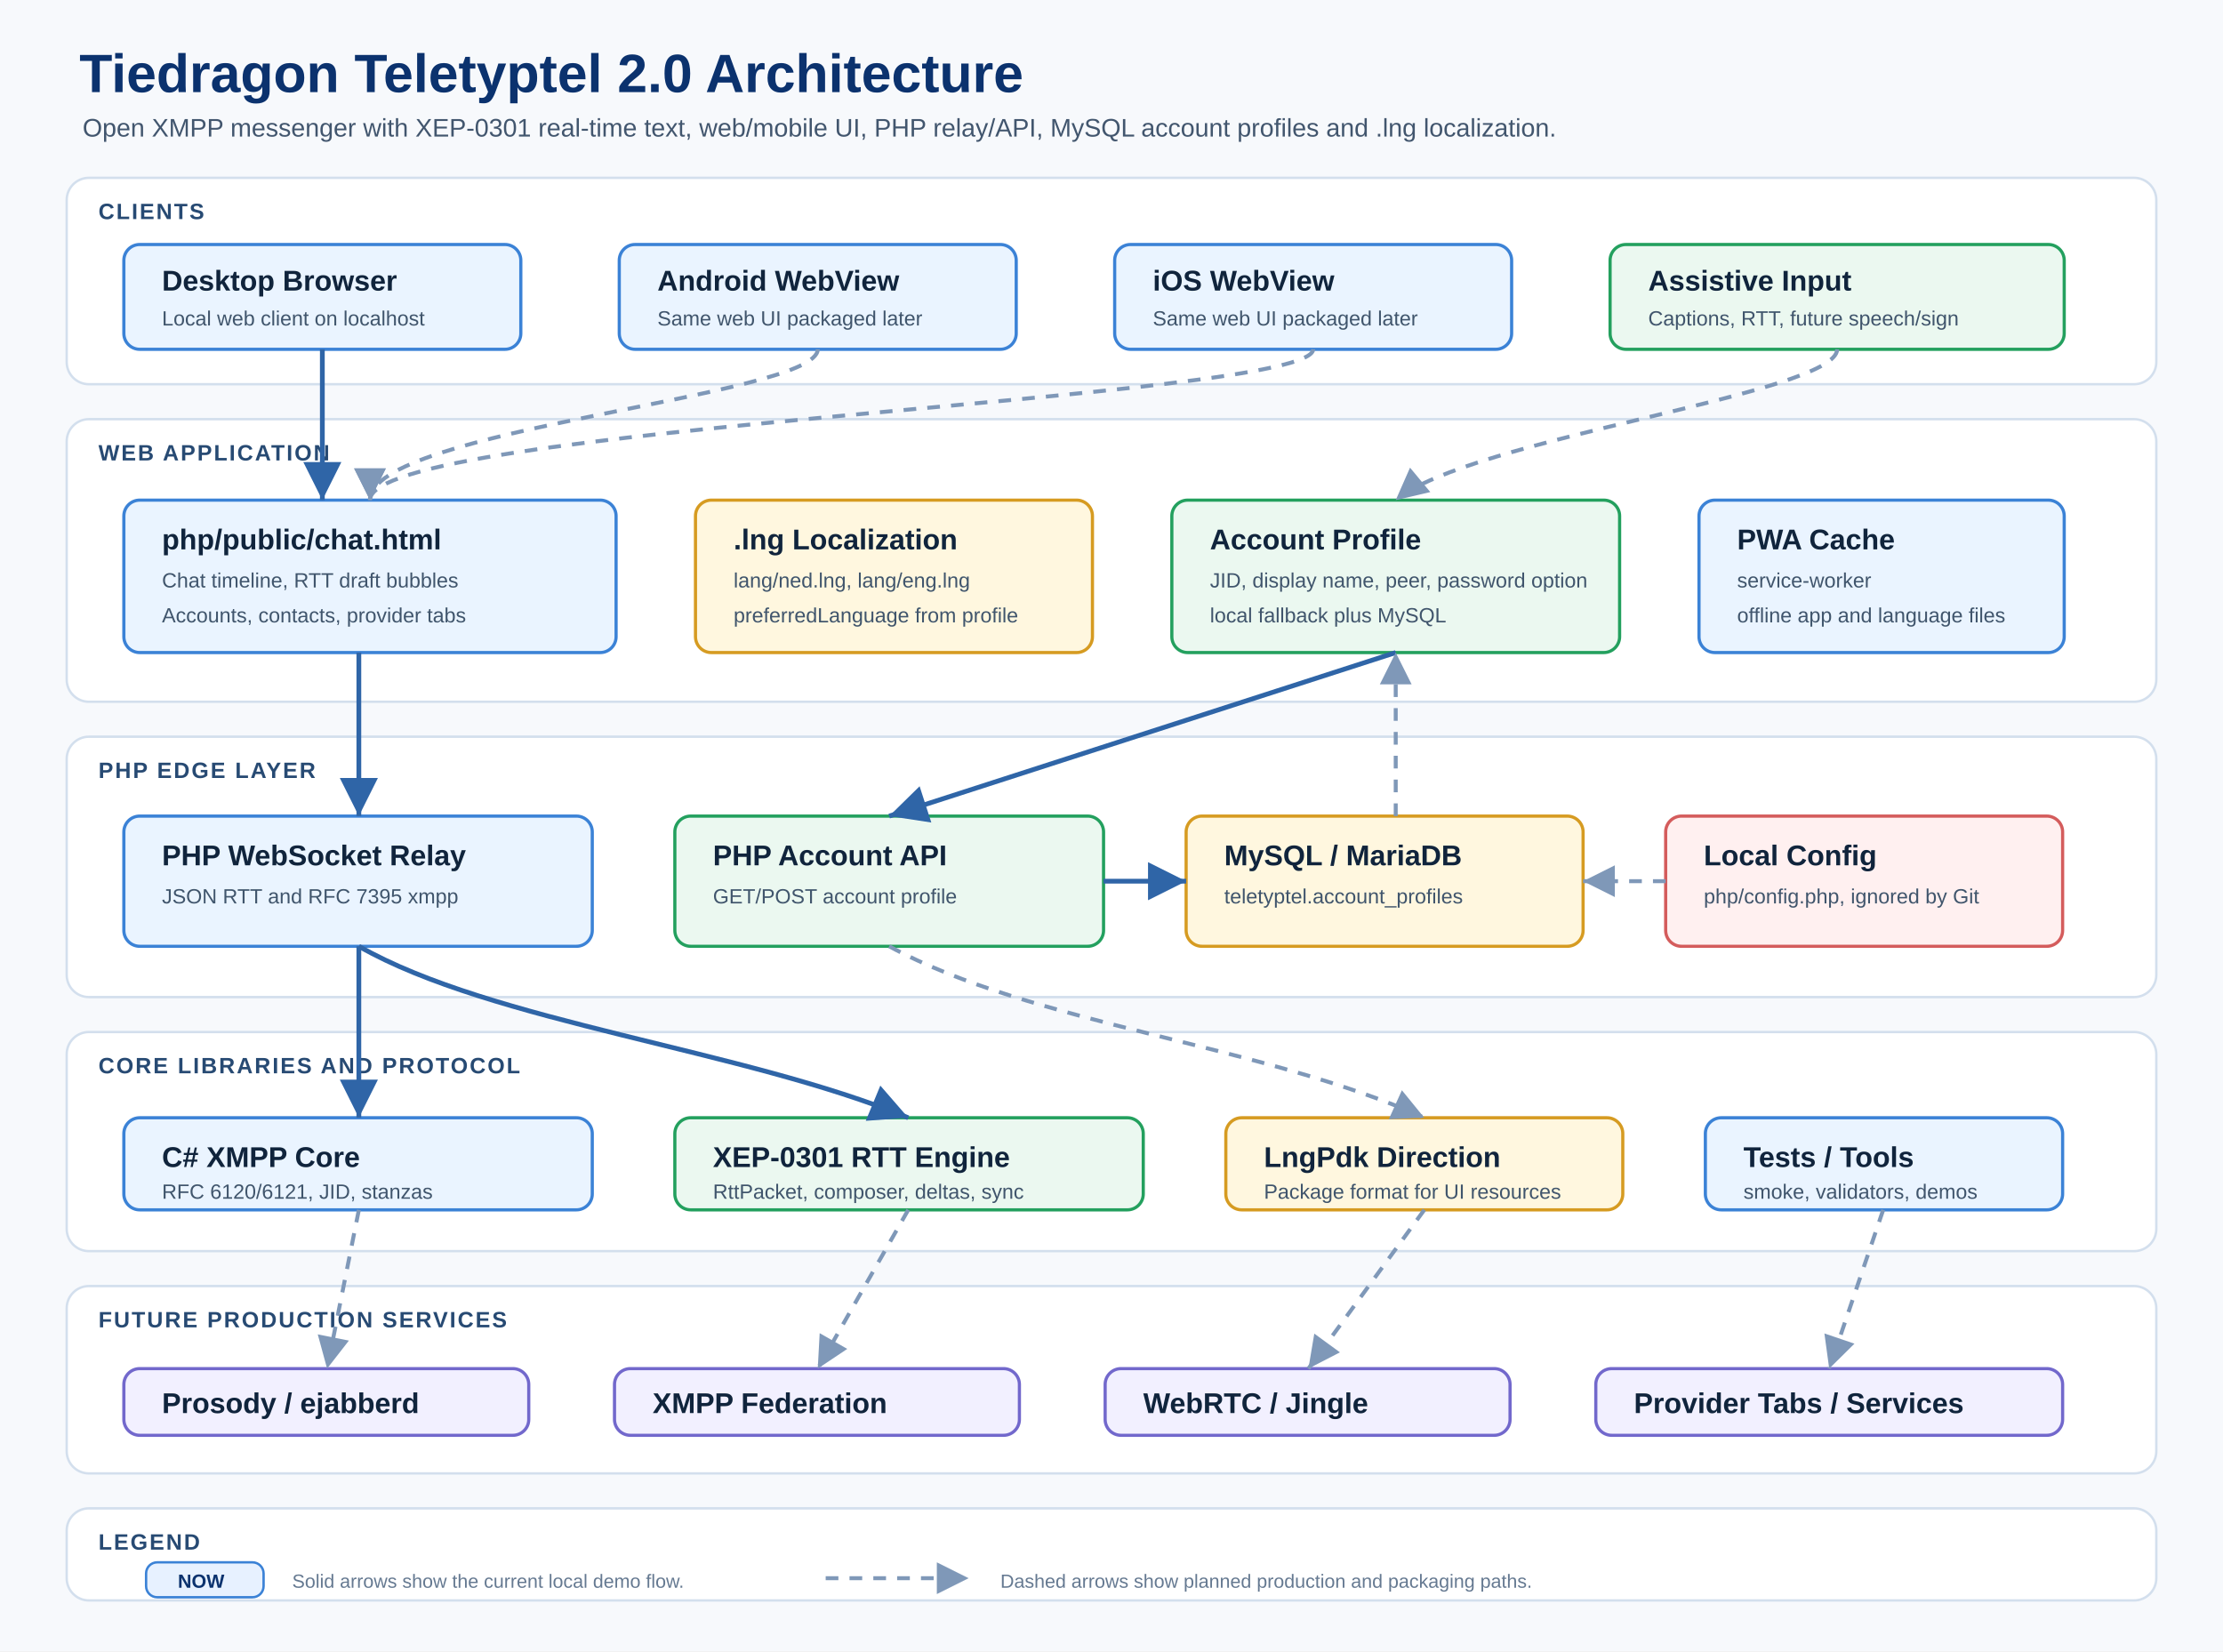
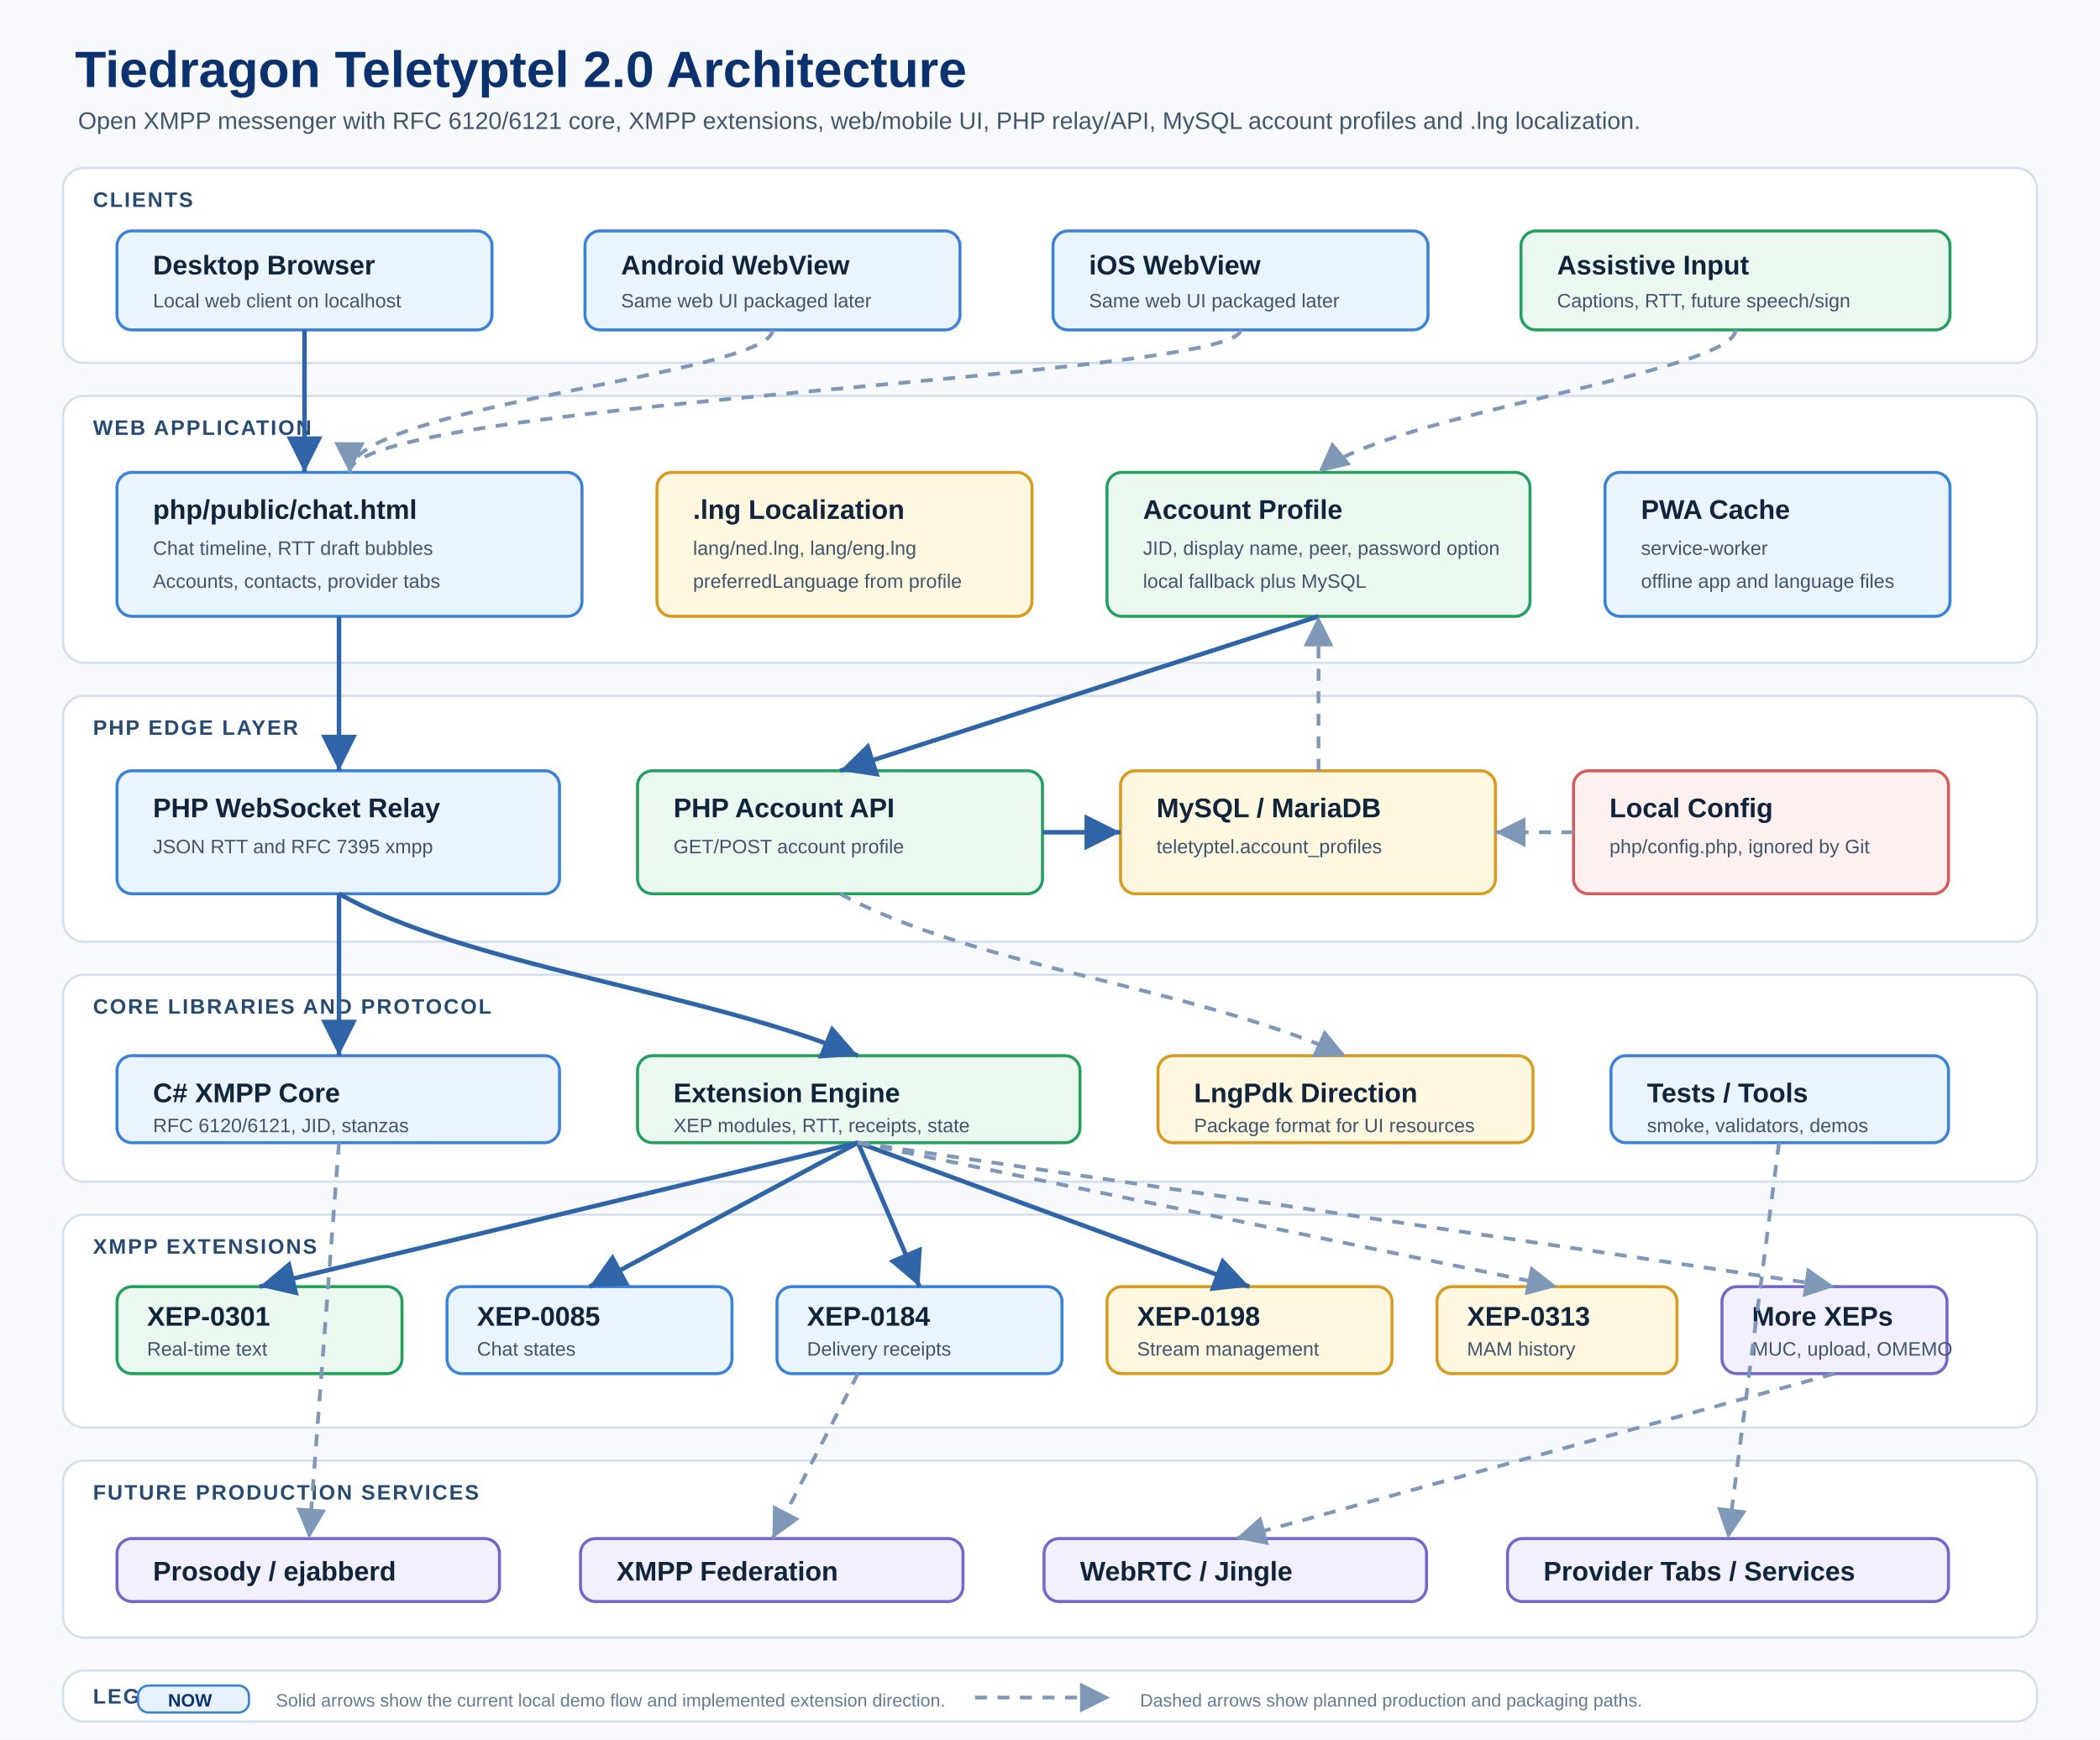
- <svg xmlns="http://www.w3.org/2000/svg" width="1400" height="1040" viewBox="0 0 1400 1040" role="img" aria-labelledby="title desc">
+ <svg xmlns="http://www.w3.org/2000/svg" width="1400" height="1160" viewBox="0 0 1400 1160" role="img" aria-labelledby="title desc">
  <defs>
    <style>
      .bg { fill: #f7f9fc; }
      .title { font: 700 34px "Segoe UI", Arial, sans-serif; fill: #0b326e; }
      .subtitle { font: 400 16px "Segoe UI", Arial, sans-serif; fill: #42566e; }
      .lane { fill: #ffffff; stroke: #d3dfed; stroke-width: 1.5; rx: 14; }
      .lane-title { font: 700 14px "Segoe UI", Arial, sans-serif; fill: #274a73; letter-spacing: .08em; }
      .box { fill: #ffffff; stroke: #92afd0; stroke-width: 2; rx: 10; }
      .blue { fill: #eaf4ff; stroke: #3b82d6; }
      .green { fill: #ebf8f0; stroke: #23a05e; }
      .gold { fill: #fff7df; stroke: #d69b21; }
      .red { fill: #fff0f0; stroke: #d45c5c; }
      .violet { fill: #f2f0ff; stroke: #7268cc; }
      .label { font: 700 18px "Segoe UI", Arial, sans-serif; fill: #10243c; }
      .small { font: 400 13px "Segoe UI", Arial, sans-serif; fill: #40556c; }
      .hint { font: 400 12px "Segoe UI", Arial, sans-serif; fill: #657991; }
      .arrow { stroke: #2f65a7; stroke-width: 3; fill: none; marker-end: url(#arrowHead); }
      .arrow-soft { stroke: #7f98b8; stroke-width: 2.5; fill: none; marker-end: url(#arrowHeadSoft); stroke-dasharray: 8 7; }
      .divider { stroke: #d3dfed; stroke-width: 1.5; }
      .badge { fill: #e7f1ff; stroke: #3b82d6; stroke-width: 1.5; rx: 7; }
      .badge-text { font: 700 12px "Segoe UI", Arial, sans-serif; fill: #0b326e; }
    </style>
    <marker id="arrowHead" markerWidth="12" markerHeight="12" refX="10" refY="6" orient="auto">
      <path d="M2,2 L10,6 L2,10 Z" fill="#2f65a7" />
    </marker>
    <marker id="arrowHeadSoft" markerWidth="12" markerHeight="12" refX="10" refY="6" orient="auto">
      <path d="M2,2 L10,6 L2,10 Z" fill="#7f98b8" />
    </marker>
  </defs>
-   <rect class="bg" x="0" y="0" width="1400" height="1040" />
+   <rect class="bg" x="0" y="0" width="1400" height="1160" />
  <text class="title" x="50" y="58">Tiedragon Teletyptel 2.0 Architecture</text>
-   <text class="subtitle" x="52" y="86">Open XMPP messenger with XEP-0301 real-time text, web/mobile UI, PHP relay/API, MySQL account profiles and .lng localization.</text>
+   <text class="subtitle" x="52" y="86">Open XMPP messenger with RFC 6120/6121 core, XMPP extensions, web/mobile UI, PHP relay/API, MySQL account profiles and .lng localization.</text>
  <rect class="lane" x="42" y="112" width="1316" height="130" />
  <rect class="lane" x="42" y="264" width="1316" height="178" />
  <rect class="lane" x="42" y="464" width="1316" height="164" />
  <rect class="lane" x="42" y="650" width="1316" height="138" />
-   <rect class="lane" x="42" y="810" width="1316" height="118" />
-   <rect class="lane" x="42" y="950" width="1316" height="58" />
+   <rect class="lane" x="42" y="810" width="1316" height="142" />
+   <rect class="lane" x="42" y="974" width="1316" height="118" />
+   <rect class="lane" x="42" y="1114" width="1316" height="34" />
  <text class="lane-title" x="62" y="138">CLIENTS</text>
  <text class="lane-title" x="62" y="290">WEB APPLICATION</text>
  <text class="lane-title" x="62" y="490">PHP EDGE LAYER</text>
  <text class="lane-title" x="62" y="676">CORE LIBRARIES AND PROTOCOL</text>
-   <text class="lane-title" x="62" y="836">FUTURE PRODUCTION SERVICES</text>
-   <text class="lane-title" x="62" y="976">LEGEND</text>
+   <text class="lane-title" x="62" y="836">XMPP EXTENSIONS</text>
+   <text class="lane-title" x="62" y="1000">FUTURE PRODUCTION SERVICES</text>
+   <text class="lane-title" x="62" y="1136">LEGEND</text>
  <g id="clients">
    <rect class="box blue" x="78" y="154" width="250" height="66" />
    <text class="label" x="102" y="183">Desktop Browser</text>
    <text class="small" x="102" y="205">Local web client on localhost</text>
    <rect class="box blue" x="390" y="154" width="250" height="66" />
    <text class="label" x="414" y="183">Android WebView</text>
    <text class="small" x="414" y="205">Same web UI packaged later</text>
    <rect class="box blue" x="702" y="154" width="250" height="66" />
    <text class="label" x="726" y="183">iOS WebView</text>
    <text class="small" x="726" y="205">Same web UI packaged later</text>
    <rect class="box green" x="1014" y="154" width="286" height="66" />
    <text class="label" x="1038" y="183">Assistive Input</text>
    <text class="small" x="1038" y="205">Captions, RTT, future speech/sign</text>
  </g>
  <g id="webapp">
    <rect class="box blue" x="78" y="315" width="310" height="96" />
    <text class="label" x="102" y="346">php/public/chat.html</text>
    <text class="small" x="102" y="370">Chat timeline, RTT draft bubbles</text>
    <text class="small" x="102" y="392">Accounts, contacts, provider tabs</text>
    <rect class="box gold" x="438" y="315" width="250" height="96" />
    <text class="label" x="462" y="346">.lng Localization</text>
    <text class="small" x="462" y="370">lang/ned.lng, lang/eng.lng</text>
    <text class="small" x="462" y="392">preferredLanguage from profile</text>
    <rect class="box green" x="738" y="315" width="282" height="96" />
    <text class="label" x="762" y="346">Account Profile</text>
    <text class="small" x="762" y="370">JID, display name, peer, password option</text>
    <text class="small" x="762" y="392">local fallback plus MySQL</text>
    <rect class="box blue" x="1070" y="315" width="230" height="96" />
    <text class="label" x="1094" y="346">PWA Cache</text>
    <text class="small" x="1094" y="370">service-worker</text>
    <text class="small" x="1094" y="392">offline app and language files</text>
  </g>
  <g id="php">
    <rect class="box blue" x="78" y="514" width="295" height="82" />
    <text class="label" x="102" y="545">PHP WebSocket Relay</text>
    <text class="small" x="102" y="569">JSON RTT and RFC 7395 xmpp</text>
    <rect class="box green" x="425" y="514" width="270" height="82" />
    <text class="label" x="449" y="545">PHP Account API</text>
    <text class="small" x="449" y="569">GET/POST account profile</text>
    <rect class="box gold" x="747" y="514" width="250" height="82" />
    <text class="label" x="771" y="545">MySQL / MariaDB</text>
    <text class="small" x="771" y="569">teletyptel.account_profiles</text>
    <rect class="box red" x="1049" y="514" width="250" height="82" />
    <text class="label" x="1073" y="545">Local Config</text>
    <text class="small" x="1073" y="569">php/config.php, ignored by Git</text>
  </g>
  <g id="core">
    <rect class="box blue" x="78" y="704" width="295" height="58" />
    <text class="label" x="102" y="735">C# XMPP Core</text>
    <text class="small" x="102" y="755">RFC 6120/6121, JID, stanzas</text>
    <rect class="box green" x="425" y="704" width="295" height="58" />
-     <text class="label" x="449" y="735">XEP-0301 RTT Engine</text>
-     <text class="small" x="449" y="755">RttPacket, composer, deltas, sync</text>
+     <text class="label" x="449" y="735">Extension Engine</text>
+     <text class="small" x="449" y="755">XEP modules, RTT, receipts, state</text>
    <rect class="box gold" x="772" y="704" width="250" height="58" />
    <text class="label" x="796" y="735">LngPdk Direction</text>
    <text class="small" x="796" y="755">Package format for UI resources</text>
    <rect class="box blue" x="1074" y="704" width="225" height="58" />
    <text class="label" x="1098" y="735">Tests / Tools</text>
    <text class="small" x="1098" y="755">smoke, validators, demos</text>
  </g>
+   <g id="extensions">
+     <rect class="box green" x="78" y="858" width="190" height="58" />
+     <text class="label" x="98" y="884">XEP-0301</text>
+     <text class="small" x="98" y="904">Real-time text</text>
+     <rect class="box blue" x="298" y="858" width="190" height="58" />
+     <text class="label" x="318" y="884">XEP-0085</text>
+     <text class="small" x="318" y="904">Chat states</text>
+     <rect class="box blue" x="518" y="858" width="190" height="58" />
+     <text class="label" x="538" y="884">XEP-0184</text>
+     <text class="small" x="538" y="904">Delivery receipts</text>
+     <rect class="box gold" x="738" y="858" width="190" height="58" />
+     <text class="label" x="758" y="884">XEP-0198</text>
+     <text class="small" x="758" y="904">Stream management</text>
+     <rect class="box gold" x="958" y="858" width="160" height="58" />
+     <text class="label" x="978" y="884">XEP-0313</text>
+     <text class="small" x="978" y="904">MAM history</text>
+     <rect class="box violet" x="1148" y="858" width="150" height="58" />
+     <text class="label" x="1168" y="884">More XEPs</text>
+     <text class="small" x="1168" y="904">MUC, upload, OMEMO</text>
+   </g>
  <g id="future">
-     <rect class="box violet" x="78" y="862" width="255" height="42" />
-     <text class="label" x="102" y="890">Prosody / ejabberd</text>
-     <rect class="box violet" x="387" y="862" width="255" height="42" />
-     <text class="label" x="411" y="890">XMPP Federation</text>
-     <rect class="box violet" x="696" y="862" width="255" height="42" />
-     <text class="label" x="720" y="890">WebRTC / Jingle</text>
-     <rect class="box violet" x="1005" y="862" width="294" height="42" />
-     <text class="label" x="1029" y="890">Provider Tabs / Services</text>
+     <rect class="box violet" x="78" y="1026" width="255" height="42" />
+     <text class="label" x="102" y="1054">Prosody / ejabberd</text>
+     <rect class="box violet" x="387" y="1026" width="255" height="42" />
+     <text class="label" x="411" y="1054">XMPP Federation</text>
+     <rect class="box violet" x="696" y="1026" width="255" height="42" />
+     <text class="label" x="720" y="1054">WebRTC / Jingle</text>
+     <rect class="box violet" x="1005" y="1026" width="294" height="42" />
+     <text class="label" x="1029" y="1054">Provider Tabs / Services</text>
  </g>
  <path class="arrow" d="M203 220 L203 315" />
  <path class="arrow-soft" d="M515 220 C515 250 233 270 233 315" />
  <path class="arrow-soft" d="M827 220 C827 252 233 268 233 315" />
  <path class="arrow-soft" d="M1157 220 C1157 248 926 276 879 315" />
  <path class="arrow" d="M226 411 L226 514" />
  <path class="arrow" d="M879 411 L560 514" />
  <path class="arrow" d="M695 555 L747 555" />
  <path class="arrow-soft" d="M1049 555 L997 555" />
  <path class="arrow-soft" d="M879 514 L879 411" />
  <path class="arrow" d="M226 596 L226 704" />
  <path class="arrow" d="M226 596 C310 644 468 661 572 704" />
  <path class="arrow-soft" d="M560 596 C650 645 795 658 897 704" />
-   <path class="arrow-soft" d="M226 762 L206 862" />
-   <path class="arrow-soft" d="M572 762 L515 862" />
-   <path class="arrow-soft" d="M897 762 L824 862" />
-   <path class="arrow-soft" d="M1186 762 L1152 862" />
+   <path class="arrow" d="M572 762 L173 858" />
+   <path class="arrow" d="M572 762 L393 858" />
+   <path class="arrow" d="M572 762 L613 858" />
+   <path class="arrow" d="M572 762 L833 858" />
+   <path class="arrow-soft" d="M572 762 L1038 858" />
+   <path class="arrow-soft" d="M572 762 L1223 858" />
+   <path class="arrow-soft" d="M226 762 L206 1026" />
+   <path class="arrow-soft" d="M572 916 L515 1026" />
+   <path class="arrow-soft" d="M1223 916 L824 1026" />
+   <path class="arrow-soft" d="M1186 762 L1152 1026" />
  <g id="legend">
-     <rect class="badge" x="92" y="984" width="74" height="22" />
-     <text class="badge-text" x="112" y="1000">NOW</text>
-     <text class="hint" x="184" y="1000">Solid arrows show the current local demo flow.</text>
-     <line class="arrow-soft" x1="520" y1="994" x2="610" y2="994" />
-     <text class="hint" x="630" y="1000">Dashed arrows show planned production and packaging paths.</text>
+     <rect class="badge" x="92" y="1124" width="74" height="18" />
+     <text class="badge-text" x="112" y="1138">NOW</text>
+     <text class="hint" x="184" y="1138">Solid arrows show the current local demo flow and implemented extension direction.</text>
+     <line class="arrow-soft" x1="650" y1="1132" x2="740" y2="1132" />
+     <text class="hint" x="760" y="1138">Dashed arrows show planned production and packaging paths.</text>
  </g>
</svg>
